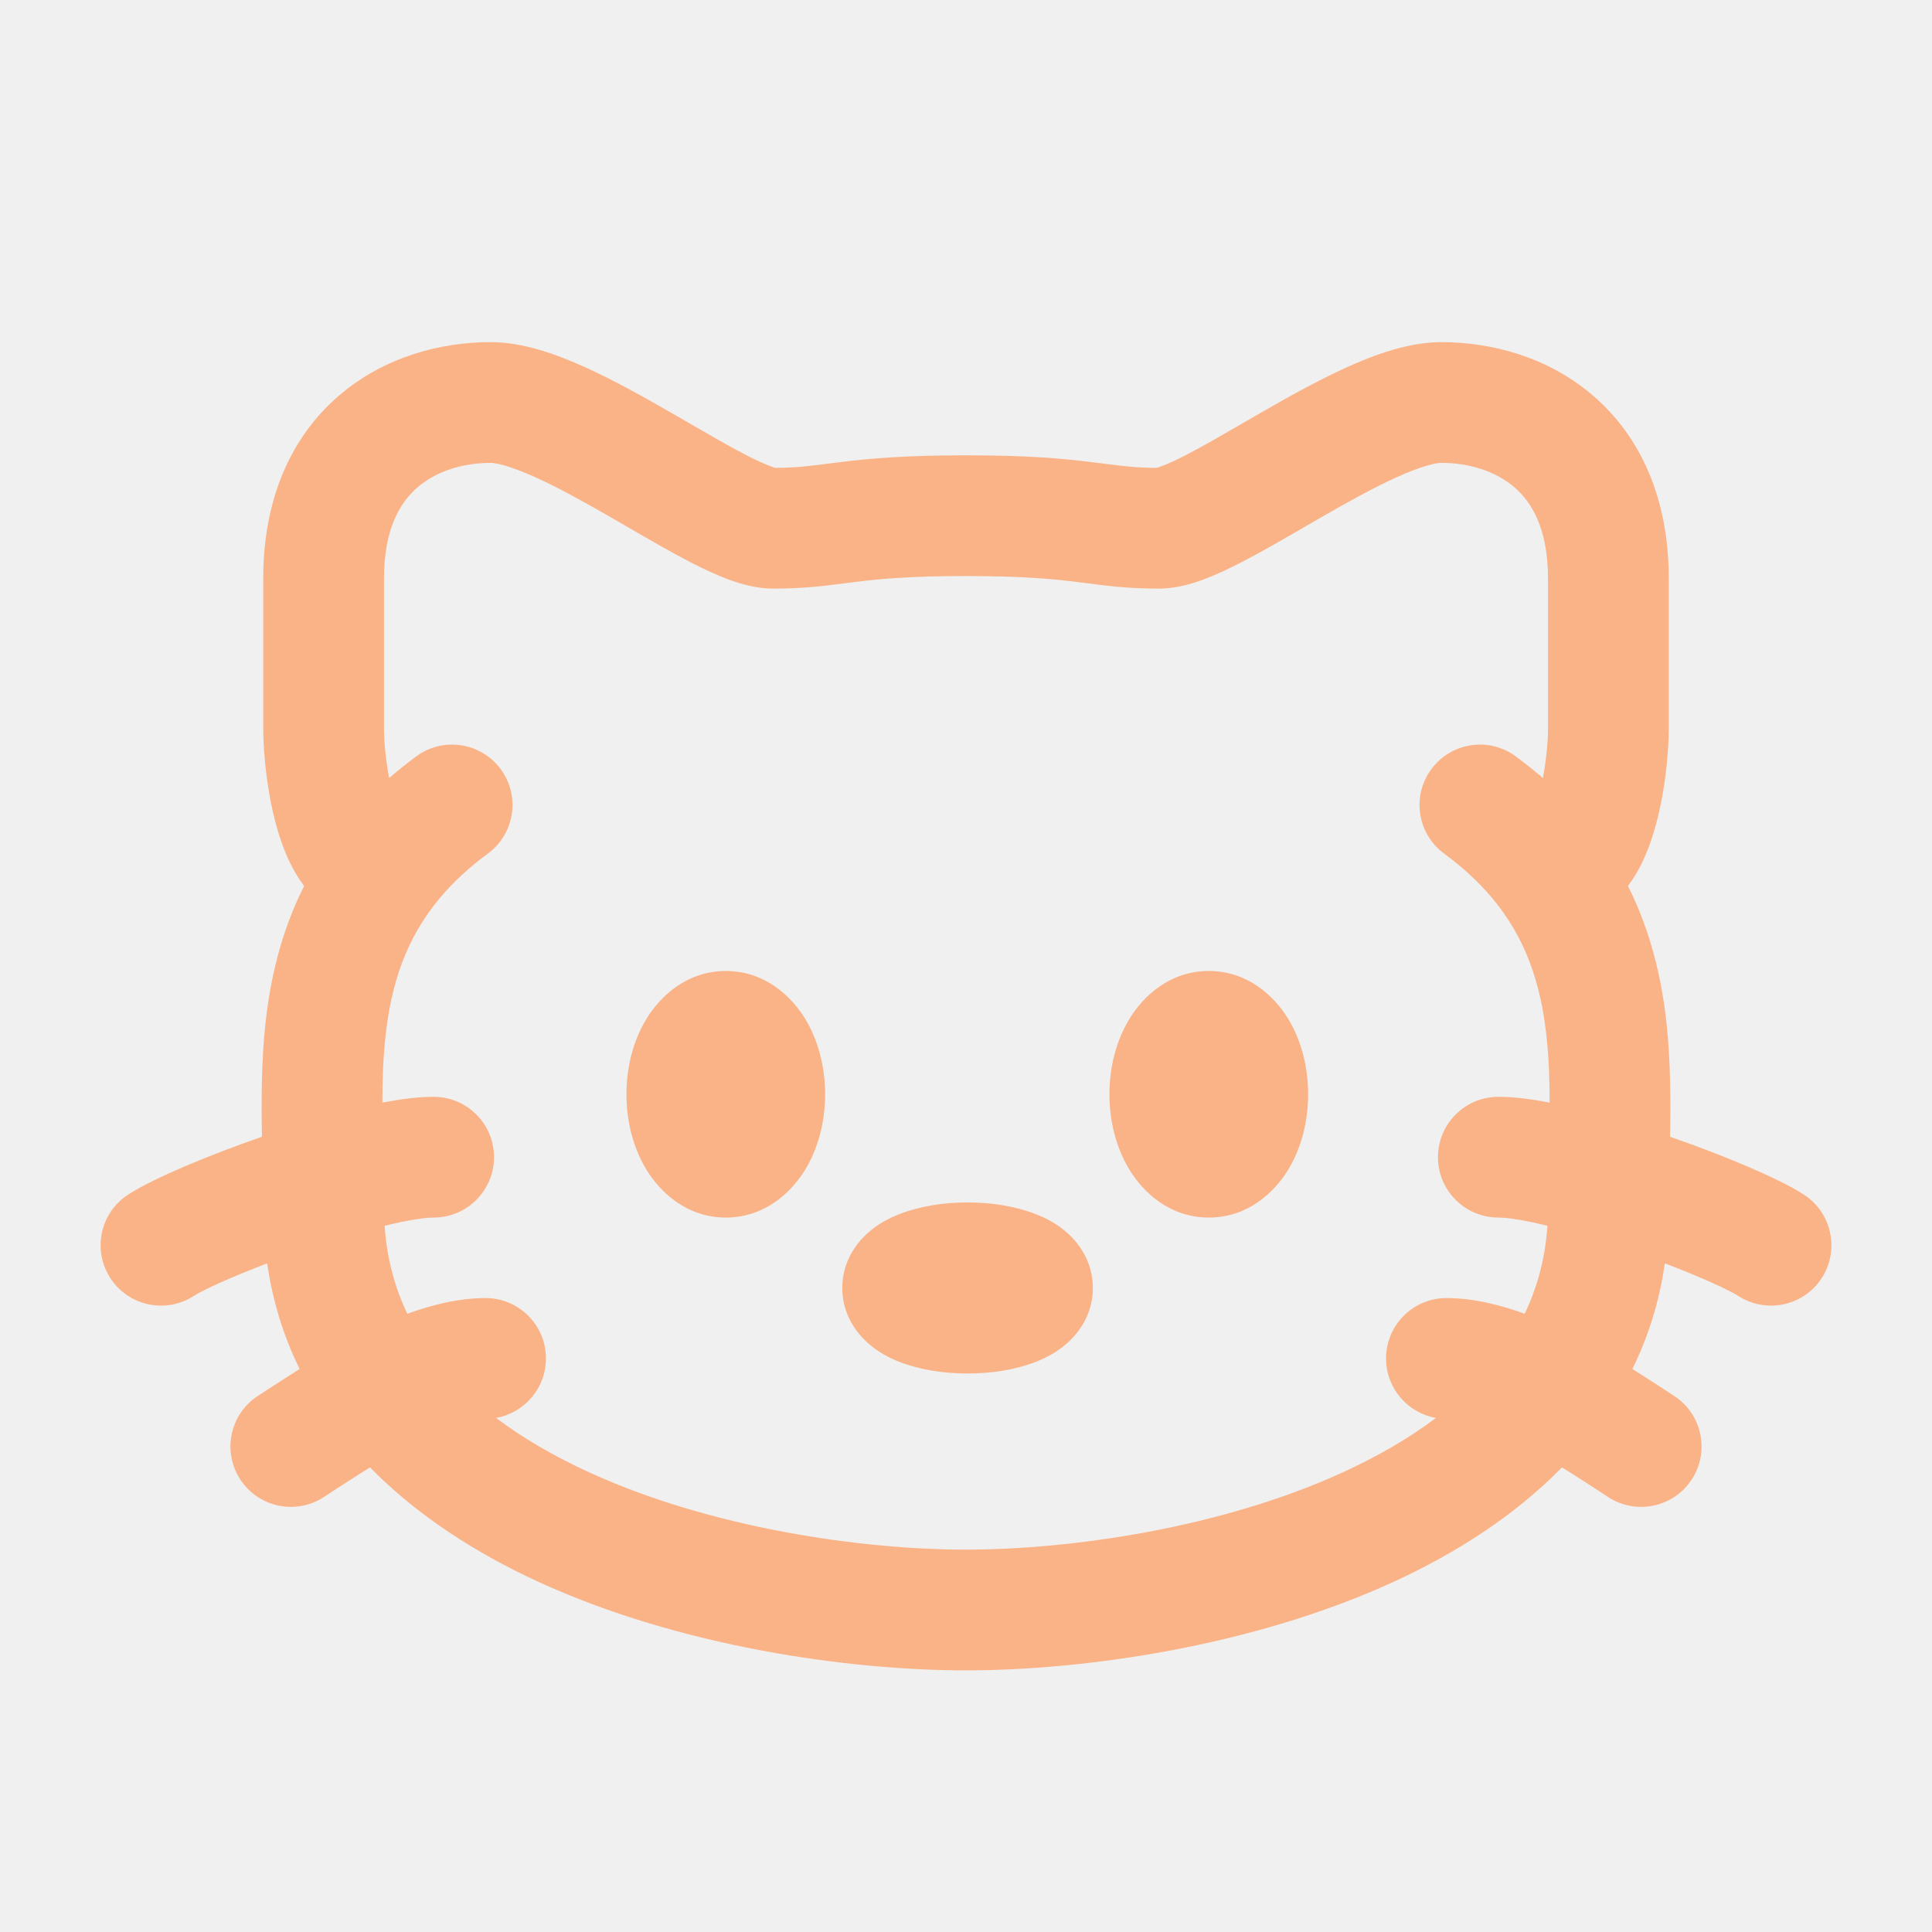
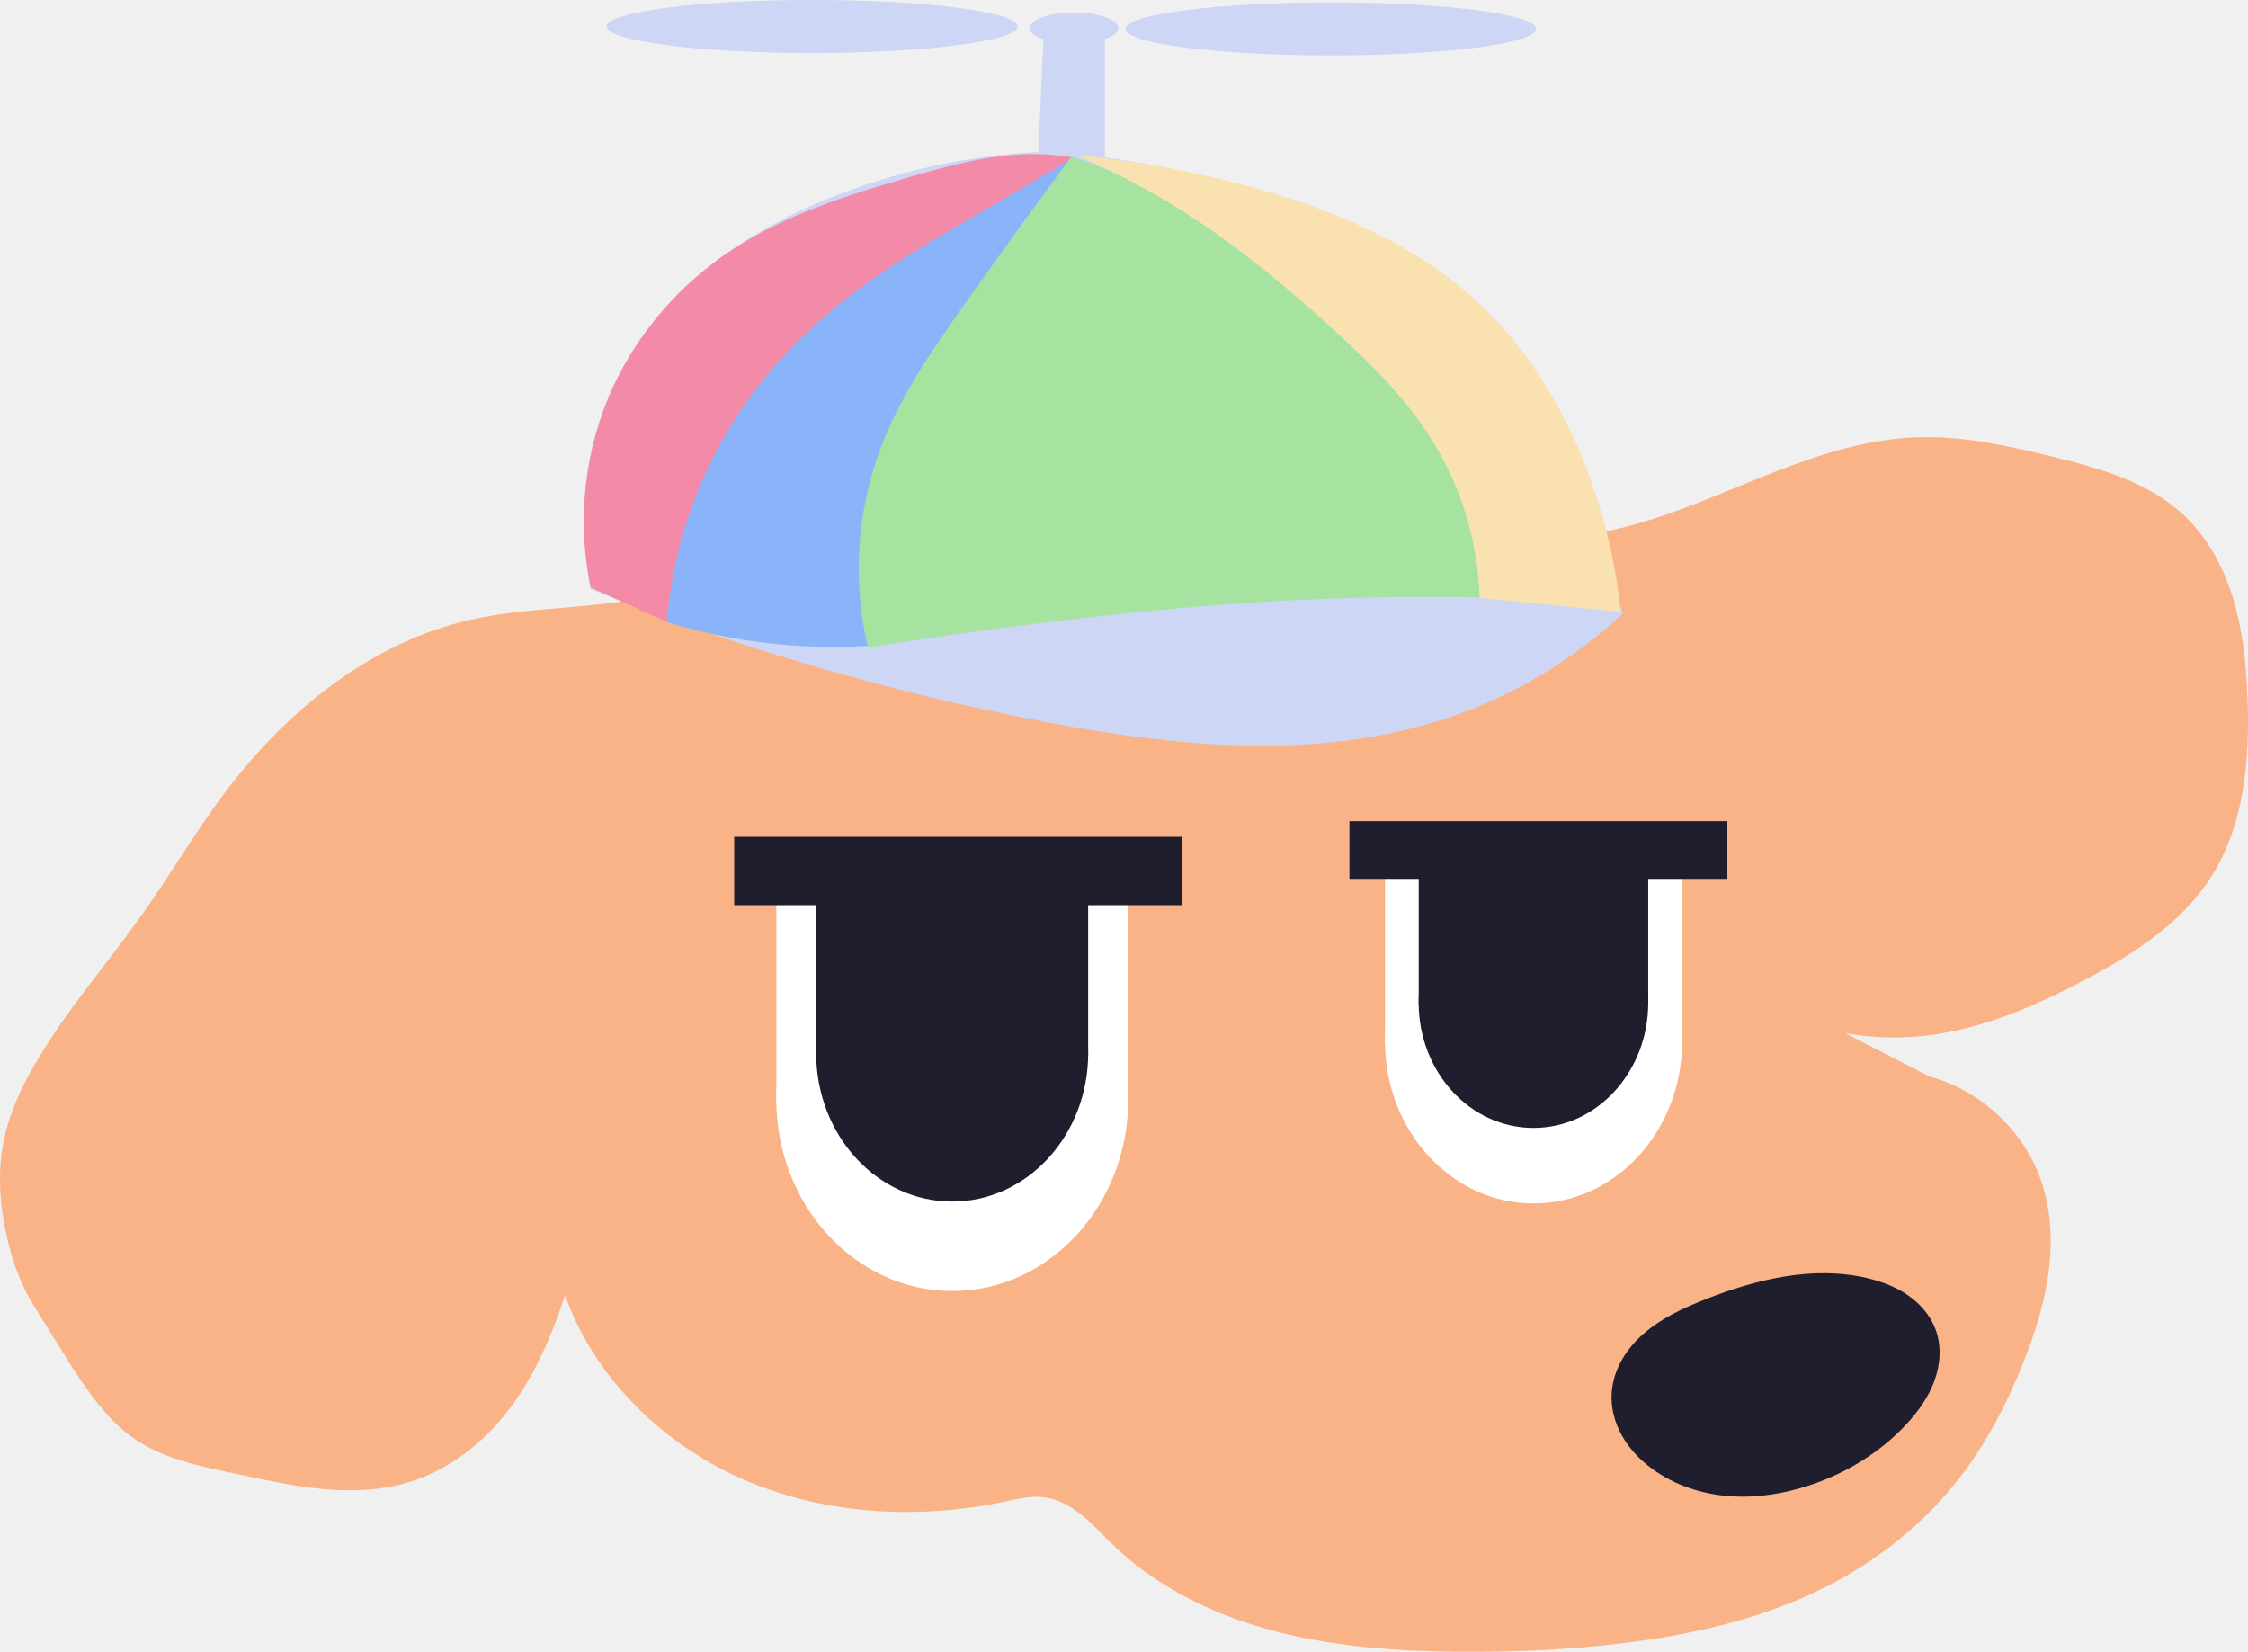
- <svg xmlns="http://www.w3.org/2000/svg" viewBox="0 0 24 24" fill="none">
-   <g id="SVGRepo_bgCarrier" stroke-width="0" />
-   <g id="SVGRepo_tracerCarrier" stroke-linecap="round" stroke-linejoin="round" />
-   <g id="SVGRepo_iconCarrier">
-     <path fill-rule="evenodd" clip-rule="evenodd" d="M12.02 14.937C11.728 14.937 11.431 14.982 11.178 15.08C11.055 15.127 10.903 15.203 10.77 15.325C10.636 15.448 10.463 15.675 10.463 16C10.463 16.325 10.636 16.552 10.77 16.674C10.903 16.797 11.055 16.872 11.178 16.92C11.431 17.018 11.728 17.062 12.02 17.062C12.311 17.062 12.608 17.018 12.861 16.92C12.985 16.872 13.136 16.797 13.269 16.674C13.403 16.552 13.576 16.325 13.576 16C13.576 15.675 13.403 15.448 13.269 15.325C13.136 15.203 12.985 15.127 12.861 15.08C12.608 14.982 12.311 14.937 12.02 14.937Z" fill="#fab387" />
-     <path d="M14.037 12.646C14.201 12.38 14.527 12.062 15.016 12.062C15.505 12.062 15.831 12.38 15.996 12.646C16.168 12.924 16.25 13.261 16.25 13.594C16.25 13.926 16.168 14.263 15.996 14.541C15.831 14.807 15.505 15.125 15.016 15.125C14.527 15.125 14.201 14.807 14.037 14.541C13.864 14.263 13.782 13.926 13.782 13.594C13.782 13.261 13.864 12.924 14.037 12.646Z" fill="#fab387" />
-     <path d="M9.016 12.062C8.528 12.062 8.202 12.38 8.037 12.646C7.864 12.924 7.782 13.261 7.782 13.594C7.782 13.926 7.864 14.263 8.037 14.541C8.202 14.807 8.528 15.125 9.016 15.125C9.505 15.125 9.831 14.807 9.996 14.541C10.168 14.263 10.25 13.926 10.25 13.594C10.25 13.261 10.168 12.924 9.996 12.646C9.831 12.38 9.505 12.062 9.016 12.062Z" fill="#fab387" />
-     <path fill-rule="evenodd" clip-rule="evenodd" d="M6.095 4.25C5.481 4.25 4.775 4.429 4.209 4.916C3.622 5.421 3.27 6.188 3.27 7.188V9.062L3.27 9.065C3.271 9.359 3.321 9.948 3.489 10.439C3.544 10.6 3.631 10.813 3.778 11.006C3.494 11.569 3.359 12.149 3.298 12.71C3.247 13.177 3.246 13.668 3.254 14.121C2.593 14.351 1.909 14.635 1.593 14.839C1.245 15.063 1.145 15.528 1.37 15.876C1.595 16.224 2.059 16.323 2.407 16.099C2.523 16.024 2.867 15.866 3.319 15.694C3.388 16.173 3.527 16.61 3.722 17.006C3.566 17.104 3.428 17.194 3.319 17.265C3.277 17.293 3.239 17.317 3.206 17.339C2.858 17.563 2.758 18.028 2.983 18.376C3.208 18.724 3.672 18.823 4.02 18.599C4.061 18.572 4.105 18.544 4.151 18.513C4.282 18.428 4.433 18.329 4.597 18.229C5.187 18.831 5.919 19.296 6.679 19.646C8.46 20.465 10.569 20.75 12 20.75C13.431 20.75 15.54 20.465 17.321 19.646C18.081 19.296 18.814 18.831 19.403 18.229C19.567 18.329 19.718 18.428 19.849 18.513C19.895 18.544 19.939 18.572 19.98 18.599C20.328 18.823 20.793 18.724 21.017 18.376C21.242 18.028 21.142 17.563 20.794 17.339C20.761 17.317 20.723 17.293 20.681 17.265C20.572 17.194 20.434 17.104 20.278 17.006C20.473 16.61 20.613 16.173 20.681 15.694C21.134 15.866 21.477 16.024 21.594 16.099C21.942 16.323 22.406 16.224 22.631 15.876C22.855 15.528 22.755 15.063 22.407 14.839C22.092 14.635 21.407 14.351 20.746 14.121C20.754 13.668 20.753 13.177 20.702 12.71C20.641 12.149 20.506 11.569 20.223 11.006C20.369 10.813 20.456 10.6 20.511 10.439C20.679 9.948 20.729 9.359 20.73 9.065L20.73 9.062V7.188C20.73 6.188 20.378 5.422 19.791 4.916C19.226 4.429 18.519 4.25 17.905 4.25C17.497 4.25 17.074 4.407 16.734 4.561C16.373 4.724 15.995 4.936 15.656 5.131C15.583 5.173 15.512 5.214 15.443 5.254L15.441 5.255C15.177 5.408 14.943 5.544 14.734 5.652C14.604 5.718 14.504 5.764 14.428 5.792C14.397 5.804 14.377 5.81 14.366 5.812C14.113 5.811 13.951 5.79 13.718 5.76C13.668 5.754 13.615 5.747 13.556 5.74C13.21 5.697 12.772 5.656 12 5.656C11.228 5.656 10.79 5.697 10.444 5.74C10.386 5.747 10.332 5.754 10.282 5.76C10.049 5.79 9.887 5.811 9.634 5.812C9.624 5.81 9.603 5.804 9.572 5.792C9.497 5.764 9.396 5.718 9.266 5.652C9.058 5.544 8.823 5.408 8.559 5.255C8.49 5.215 8.418 5.174 8.344 5.131C8.005 4.936 7.628 4.724 7.267 4.561C6.926 4.407 6.503 4.25 6.095 4.25ZM6.162 17.614C6.496 17.866 6.881 18.088 7.306 18.284C8.837 18.988 10.718 19.25 12 19.25C13.282 19.25 15.163 18.988 16.694 18.284C17.119 18.088 17.504 17.866 17.838 17.614C17.486 17.552 17.218 17.245 17.218 16.875C17.218 16.461 17.554 16.125 17.968 16.125C18.295 16.125 18.63 16.207 18.94 16.32C19.099 15.989 19.196 15.625 19.223 15.227C18.925 15.154 18.719 15.125 18.613 15.125C18.199 15.125 17.863 14.789 17.863 14.375C17.863 13.961 18.199 13.625 18.613 13.625C18.808 13.625 19.028 13.654 19.25 13.697C19.25 13.421 19.241 13.15 19.211 12.872C19.141 12.227 18.958 11.654 18.527 11.145C18.373 10.963 18.181 10.781 17.94 10.604C17.606 10.359 17.534 9.89 17.78 9.556C18.025 9.222 18.494 9.15 18.828 9.395C18.947 9.483 19.06 9.573 19.166 9.665C19.21 9.437 19.23 9.198 19.23 9.061V7.188C19.23 6.562 19.024 6.235 18.812 6.053C18.58 5.853 18.25 5.75 17.905 5.75C17.835 5.75 17.659 5.789 17.351 5.928C17.064 6.058 16.743 6.236 16.404 6.431C16.341 6.468 16.276 6.505 16.211 6.543C15.943 6.698 15.666 6.859 15.421 6.985C15.266 7.065 15.105 7.141 14.95 7.199C14.806 7.252 14.607 7.312 14.394 7.312C14.022 7.312 13.762 7.279 13.511 7.246C13.465 7.24 13.42 7.234 13.373 7.229C13.085 7.193 12.708 7.156 12 7.156C11.292 7.156 10.915 7.193 10.627 7.229C10.581 7.234 10.535 7.24 10.489 7.246C10.239 7.279 9.978 7.312 9.606 7.312C9.393 7.312 9.194 7.252 9.051 7.199C8.895 7.141 8.734 7.065 8.579 6.985C8.334 6.859 8.057 6.698 7.79 6.543C7.724 6.505 7.66 6.468 7.596 6.431C7.257 6.236 6.936 6.057 6.649 5.928C6.341 5.789 6.165 5.75 6.095 5.75C5.751 5.75 5.42 5.853 5.188 6.053C4.976 6.235 4.77 6.562 4.77 7.188V9.061C4.771 9.198 4.79 9.437 4.834 9.665C4.941 9.573 5.053 9.483 5.172 9.395C5.506 9.15 5.975 9.222 6.221 9.556C6.466 9.89 6.394 10.359 6.06 10.604C5.819 10.781 5.627 10.963 5.473 11.145C5.042 11.654 4.859 12.227 4.789 12.872C4.759 13.15 4.75 13.421 4.75 13.697C4.972 13.654 5.192 13.625 5.387 13.625C5.801 13.625 6.137 13.961 6.137 14.375C6.137 14.789 5.801 15.125 5.387 15.125C5.281 15.125 5.075 15.154 4.778 15.227C4.804 15.625 4.902 15.989 5.06 16.32C5.371 16.207 5.705 16.125 6.032 16.125C6.446 16.125 6.782 16.461 6.782 16.875C6.782 17.245 6.514 17.552 6.162 17.614Z" fill="#fab387" />
+ <svg xmlns="http://www.w3.org/2000/svg" version="1.1" id="svg1" width="625.077" height="459.237" viewBox="0 0 625.077 459.237" xml:space="preserve">
+   <defs id="defs1" />
+   <g id="g1" transform="translate(-498.0372,-445.5673)">
+     <path style="fill:#fab387;fill-opacity:1" d="m 671.149,724.841 c -2.031,25.476 -6.841,50.73 -14.318,75.169 -4.136,13.518 -9.215,27.025 -17.897,38.181 -7.025,9.027 -16.495,16.374 -27.443,19.687 -7.806,2.362 -16.122,2.63 -24.241,1.857 -8.119,-0.773 -16.102,-2.559 -24.082,-4.243 -9.985,-2.106 -20.34,-4.2 -28.636,-10.142 -4.709,-3.373 -8.527,-7.842 -11.932,-12.528 -4.313,-5.937 -8.031,-12.278 -11.932,-18.494 -2.086,-3.324 -4.229,-6.623 -5.966,-10.142 -2.147,-4.352 -3.65,-9 -4.773,-13.721 -2.088,-8.779 -2.875,-17.98 -1.193,-26.846 1.57,-8.279 5.237,-16.025 9.545,-23.267 8.527,-14.331 19.604,-26.952 29.232,-40.567 7.772,-10.989 14.604,-22.633 22.67,-33.408 17.119,-22.869 40.738,-42.046 68.606,-48.323 18.662,-4.203 38.456,-2.52 56.675,-8.352 18.922,-6.057 34.551,-19.716 53.095,-26.846 14.373,-5.526 29.964,-6.93 45.34,-7.755 13.767,-0.739 27.572,-1.058 41.339,-0.319 20.275,1.087 40.536,4.503 59.555,11.612 7.03,2.628 13.874,5.753 20.463,9.346 l 9.293,0.242 c 12.446,0.486 24.964,-0.928 36.988,-4.176 13.737,-3.711 26.707,-9.76 39.971,-14.914 12.649,-4.916 25.812,-9.069 39.374,-9.545 12.69,-0.445 25.253,2.342 37.584,5.369 13.03,3.199 26.553,6.985 36.391,16.108 6.748,6.258 11.263,14.655 13.935,23.462 2.672,8.807 3.596,18.051 3.962,27.247 0.69,17.302 -0.812,35.525 -10.142,50.112 -8.243,12.889 -21.669,21.49 -35.198,28.636 -14.043,7.417 -28.954,13.801 -44.743,15.511 -16.338,1.77 -33.371,-1.751 -47.13,-10.738 -8.558,-5.59 -15.774,-13.219 -20.88,-22.073 l 17.584,17.367 52.215,26.78 c 14.279,3.874 26.307,15.209 31.022,29.232 2.698,8.024 3.09,16.706 1.985,25.099 -1.105,8.393 -3.668,16.535 -6.758,24.416 -4.662,11.893 -10.593,23.37 -18.494,33.408 -9.875,12.546 -22.725,22.653 -36.988,29.829 -17.413,8.76 -36.73,13.149 -56.078,15.511 -14.836,1.811 -29.798,2.475 -44.743,2.386 -19.936,-0.118 -40.094,-1.617 -59.061,-7.756 -14.108,-4.566 -27.516,-11.771 -38.181,-22.073 -2.833,-2.737 -5.472,-5.688 -8.536,-8.164 -3.064,-2.476 -6.644,-4.488 -10.554,-4.961 -3.593,-0.435 -7.197,0.448 -10.738,1.193 -23.741,4.992 -49.084,3.809 -71.463,-5.558 -22.379,-9.366 -41.498,-27.293 -50.238,-49.924 -5.334,-13.811 -6.743,-29.112 -4.021,-43.665 2.722,-14.552 9.567,-28.31 19.532,-39.259 z" id="path1" transform="translate(0.2109218,-0.2109218)" />
+     <path style="fill:#1e1e2e;fill-opacity:1" d="m 972.122,806.87 c 14.309,-5.651 30.062,-9.472 45.042,-5.966 4.037,0.945 7.989,2.432 11.398,4.791 3.409,2.36 6.257,5.637 7.692,9.526 1.669,4.521 1.334,9.627 -0.298,14.162 -1.632,4.535 -4.486,8.546 -7.756,12.087 -7.262,7.865 -16.69,13.617 -26.846,17.002 -7.241,2.414 -14.928,3.657 -22.538,3.073 -7.61,-0.585 -15.143,-3.05 -21.31,-7.547 -3.376,-2.462 -6.342,-5.539 -8.406,-9.171 -2.064,-3.633 -3.199,-7.837 -2.928,-12.007 0.209,-3.228 1.251,-6.378 2.854,-9.188 1.603,-2.809 3.758,-5.284 6.206,-7.399 4.895,-4.23 10.874,-6.988 16.891,-9.364 z" id="path3" />
+     <ellipse style="fill:#ffffff;fill-opacity:1" id="path4" cx="762.828" cy="751.153" rx="48.934" ry="53.363" />
+     <rect style="fill:#ffffff;fill-opacity:1;stroke-width:0.995" id="rect4" width="97.836" height="57.14" x="713.914" y="695.07" />
+     <ellipse style="fill:#1e1e2e;fill-opacity:1;stroke-width:0.773" id="path4-6" cx="762.798" cy="738.404" rx="37.813" ry="41.236" />
+     <rect style="fill:#1e1e2e;fill-opacity:1;stroke-width:0.769" id="rect4-1" width="75.601" height="44.154" x="725.001" y="695.067" />
+     <rect style="fill:#1e1e2e;fill-opacity:1" id="rect5" width="124.5" height="19" x="702.182" y="678.23" />
+     <ellipse style="fill:#ffffff;fill-opacity:1;stroke-width:0.844" id="path4-0" cx="924.45" cy="735.119" rx="41.305" ry="45.044" />
+     <rect style="fill:#ffffff;fill-opacity:1;stroke-width:0.84" id="rect4-2" width="82.583" height="48.232" x="883.162" y="687.779" />
+     <ellipse style="fill:#1e1e2e;fill-opacity:1;stroke-width:0.652" id="path4-6-3" cx="924.425" cy="724.358" rx="31.918" ry="34.807" />
+     <rect style="fill:#1e1e2e;fill-opacity:1;stroke-width:0.649" id="rect4-1-7" width="63.815" height="37.27" x="892.521" y="687.777" />
+     <rect style="fill:#1e1e2e;fill-opacity:1;stroke-width:0.844" id="rect5-5" width="105.09" height="16.038" x="873.259" y="673.877" />
+     <path style="fill:#cdd6f4;fill-opacity:1" d="M 947.042,569.343 927.5,512 c -9.961,-18.067 -24.79,-33.419 -42.5,-44 -12.416,-7.418 -26.107,-12.477 -40,-16.5 -13.764,-3.986 -27.811,-6.996 -42,-9 v -34 h -17 l -1.5,32.5 c -20.042,1.04 -39.904,5.454 -58.5,13 -15.536,6.304 -30.365,14.928 -42,27 -9.888,10.26 -17.287,22.887 -21.5,36.5 -4.486,14.496 -5.353,30.097 -2.5,45 40.697,16.311 82.969,28.688 126.037,36.903 37.18,7.092 76.376,10.951 112.279,-1.032 18.073,-6.032 34.818,-16.007 48.726,-29.028 z" id="path6" transform="translate(2.235281,46.81733)" />
+     <path style="fill:#f38ba8;fill-opacity:1" d="m 794.788,442.649 c -3.73,-0.685 -7.521,-1.04 -11.314,-1.061 -11.785,-0.064 -23.328,3.085 -34.648,6.364 -17.329,5.019 -34.821,10.527 -49.851,20.506 -13.954,9.264 -25.424,22.308 -32.527,37.477 -8.14,17.383 -10.412,37.452 -6.364,56.215 l 21.213,9.546 c 1.345,-14.796 5.314,-29.35 11.667,-42.78 5.32,-11.245 12.317,-21.716 20.86,-30.759 12.874,-13.628 28.942,-23.751 44.901,-33.588 11.975,-7.381 23.996,-14.688 36.062,-21.92 z" id="path8" transform="translate(2.235281,46.81733)" />
+     <path style="fill:#89b4fa;fill-opacity:1" d="m 794,442.75 c -7.892,4.709 -15.809,9.376 -23.75,14 -15.1,8.793 -30.382,17.497 -43.75,28.75 -9.787,8.238 -18.478,17.807 -25.5,28.5 -9.675,14.732 -16.121,31.573 -18.75,49 -0.438,2.903 -0.772,5.823 -1,8.75 5.342,1.615 10.769,2.951 16.25,4 13.403,2.565 27.134,3.407 40.75,2.5 -1.807,-14.846 -0.783,-30.031 3,-44.5 5.276,-20.177 15.748,-38.603 27.25,-56 7.964,-12.045 16.475,-23.728 25.5,-35 z" id="path9" transform="translate(2.235281,46.81733)" />
+     <path style="fill:#a6e3a1;fill-opacity:1" d="m 793.727,442.295 c -10.038,13.569 -19.939,27.241 -29.698,41.012 -8.943,12.619 -17.857,25.487 -23.335,39.952 -6.664,17.599 -7.913,37.206 -3.536,55.508 19.735,-3.153 39.541,-5.865 59.397,-8.132 17.048,-1.947 34.137,-3.566 51.265,-4.596 21.891,-1.317 43.839,-1.671 65.761,-1.061 -3.658,-15.769 -10.025,-30.905 -18.738,-44.548 -10.144,-15.883 -23.368,-29.635 -37.83,-41.719 -12.418,-10.377 -25.838,-19.617 -40.305,-26.87 -7.421,-3.721 -15.108,-6.913 -22.981,-9.546 z" id="path10" transform="translate(2.235281,46.81733)" />
+     <path style="fill:#f9e2af;fill-opacity:1" d="m 795.142,441.942 c 15.994,1.484 31.861,4.326 47.376,8.485 23.132,6.201 45.974,15.649 63.64,31.82 14.61,13.374 25.082,30.872 31.82,49.497 4.329,11.966 7.185,24.464 8.485,37.123 L 907.218,564.978 C 906.775,549.404 902.083,533.97 893.783,520.784 886.424,509.093 876.424,499.322 866.206,490.025 854.473,479.35 842.288,469.114 829.083,460.327 818.356,453.189 806.98,447.027 795.142,441.942 Z" id="path11" transform="translate(2.235281,46.81733)" />
+     <ellipse style="fill:#cdd6f4;fill-opacity:1" id="path12" cx="796.673" cy="453.38" rx="12.312" ry="4.312" />
+     <ellipse style="fill:#cdd6f4;fill-opacity:1" id="path13" cx="723.878" cy="452.942" rx="57.125" ry="7.375" />
+     <ellipse style="fill:#cdd6f4;fill-opacity:1" id="path13-3" cx="868.094" cy="453.617" rx="57.125" ry="7.375" />
  </g>
</svg>
